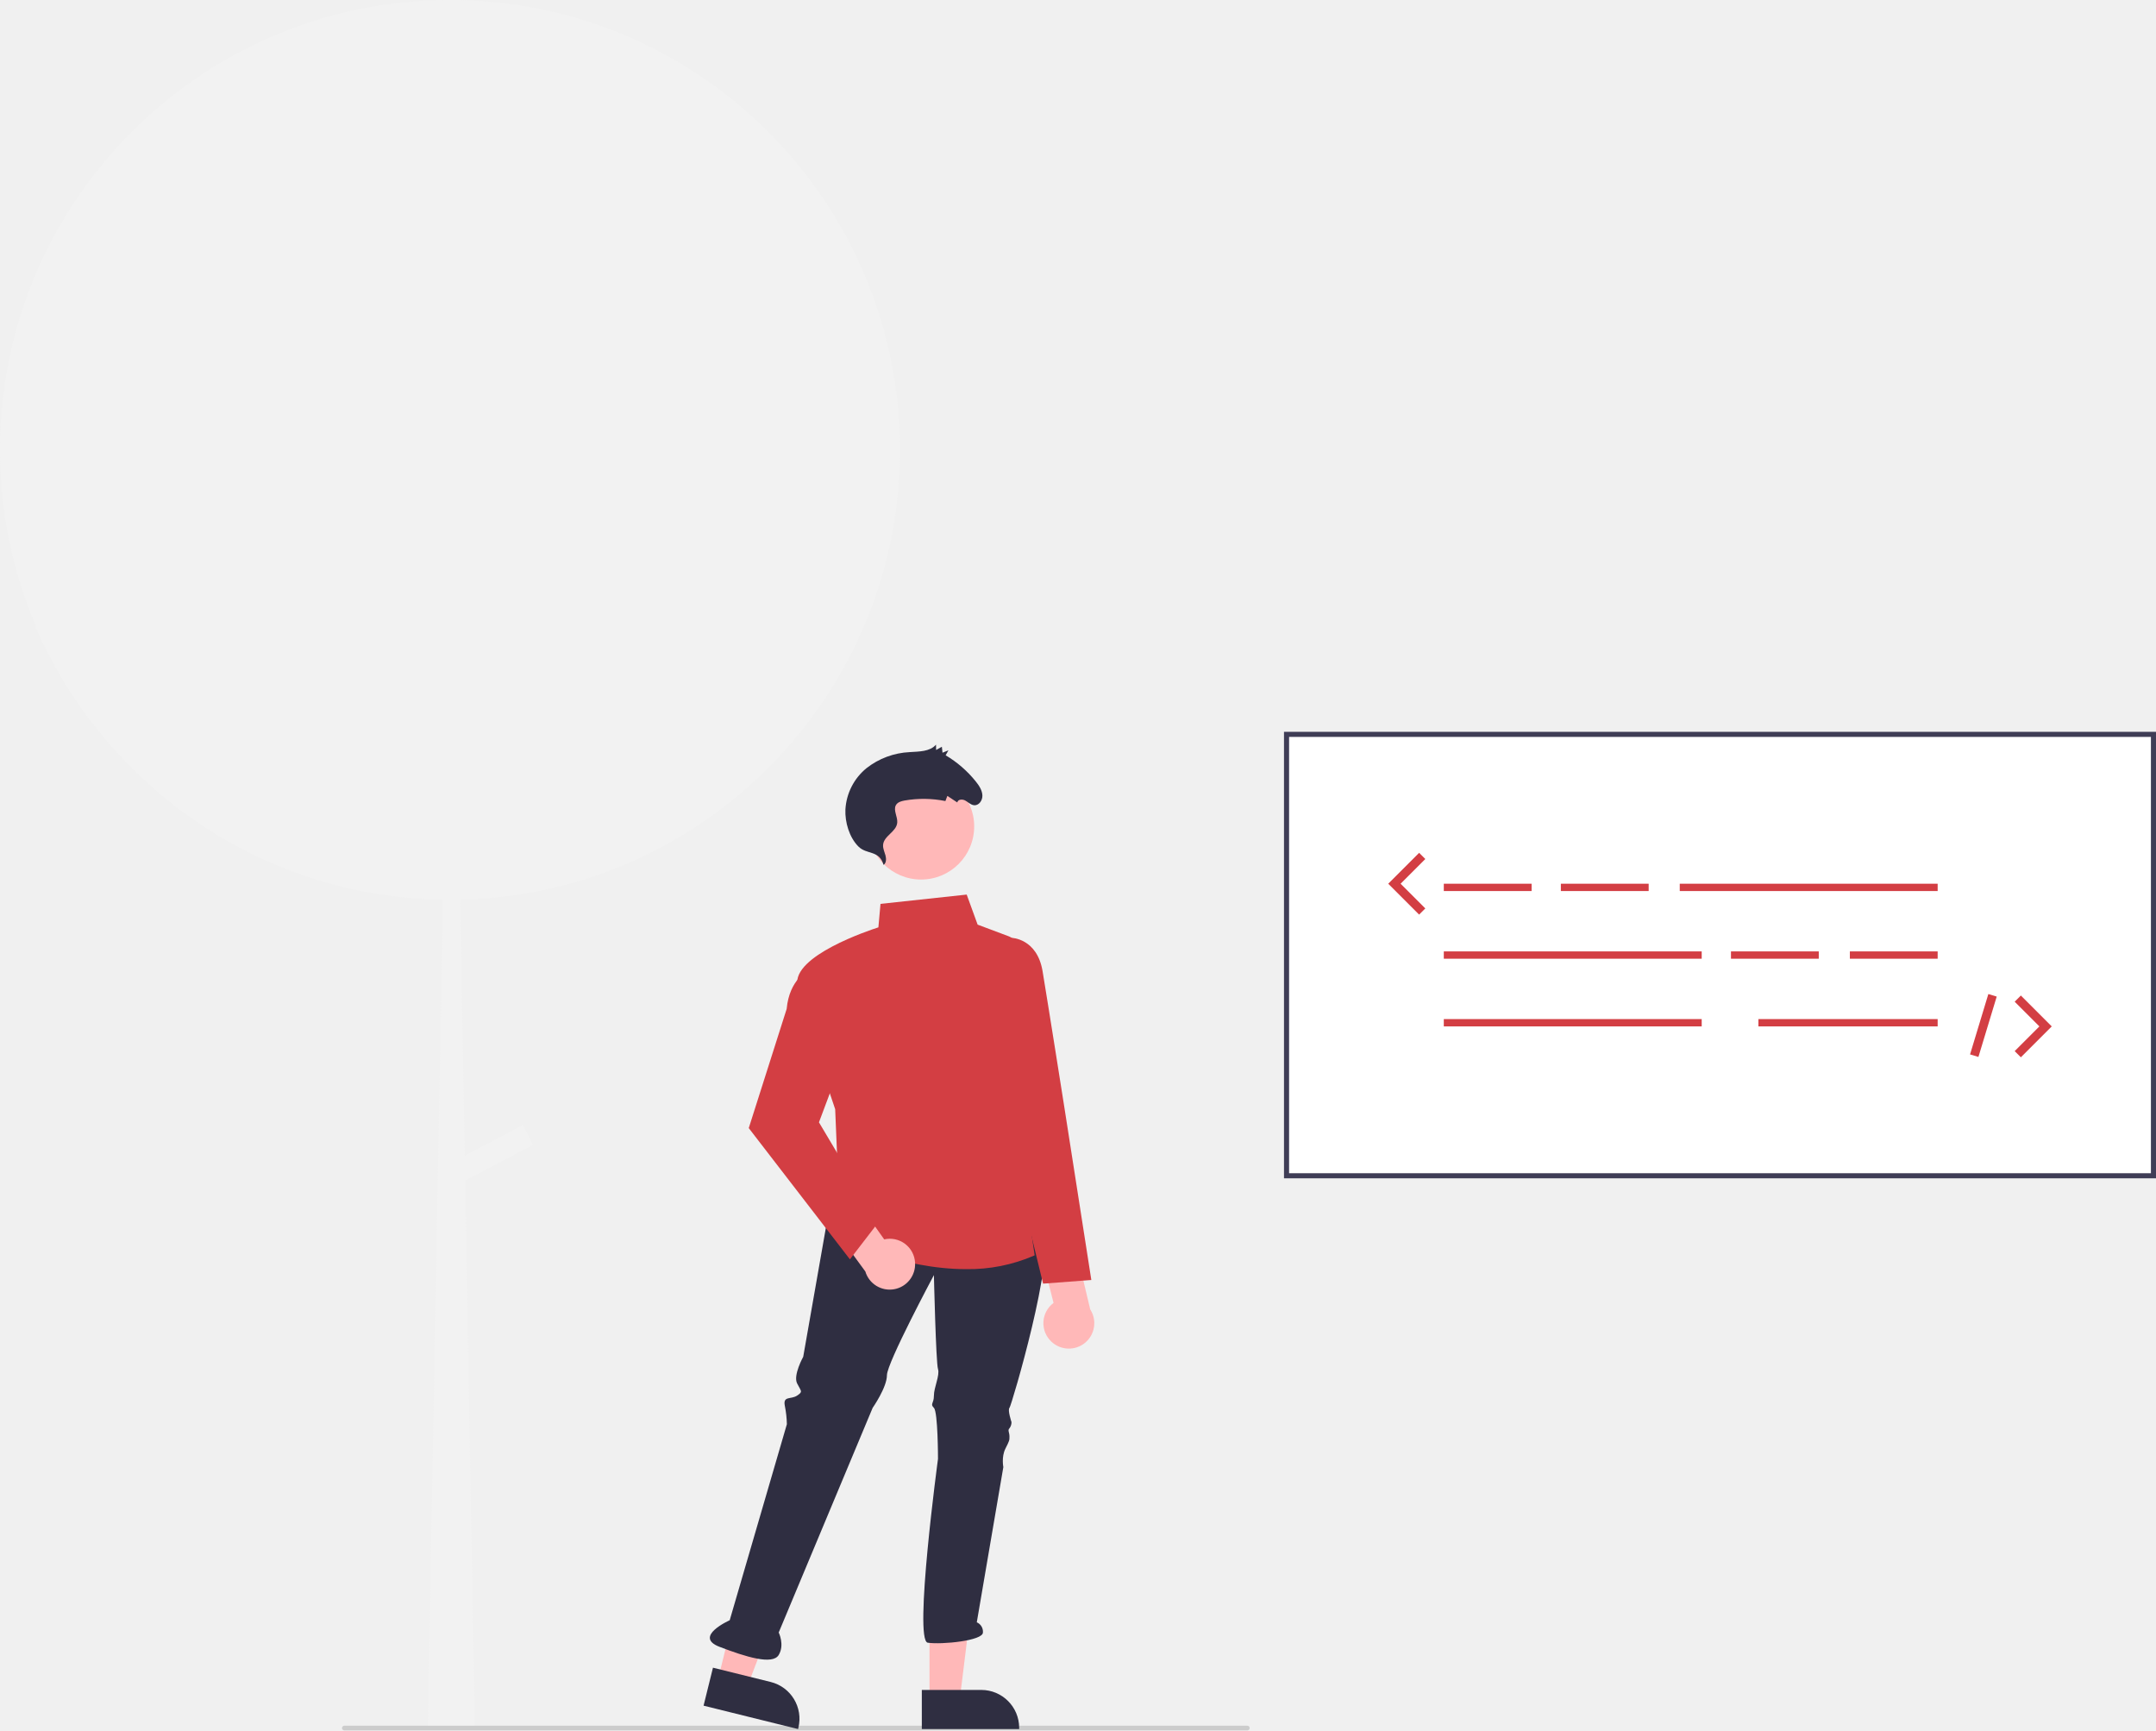
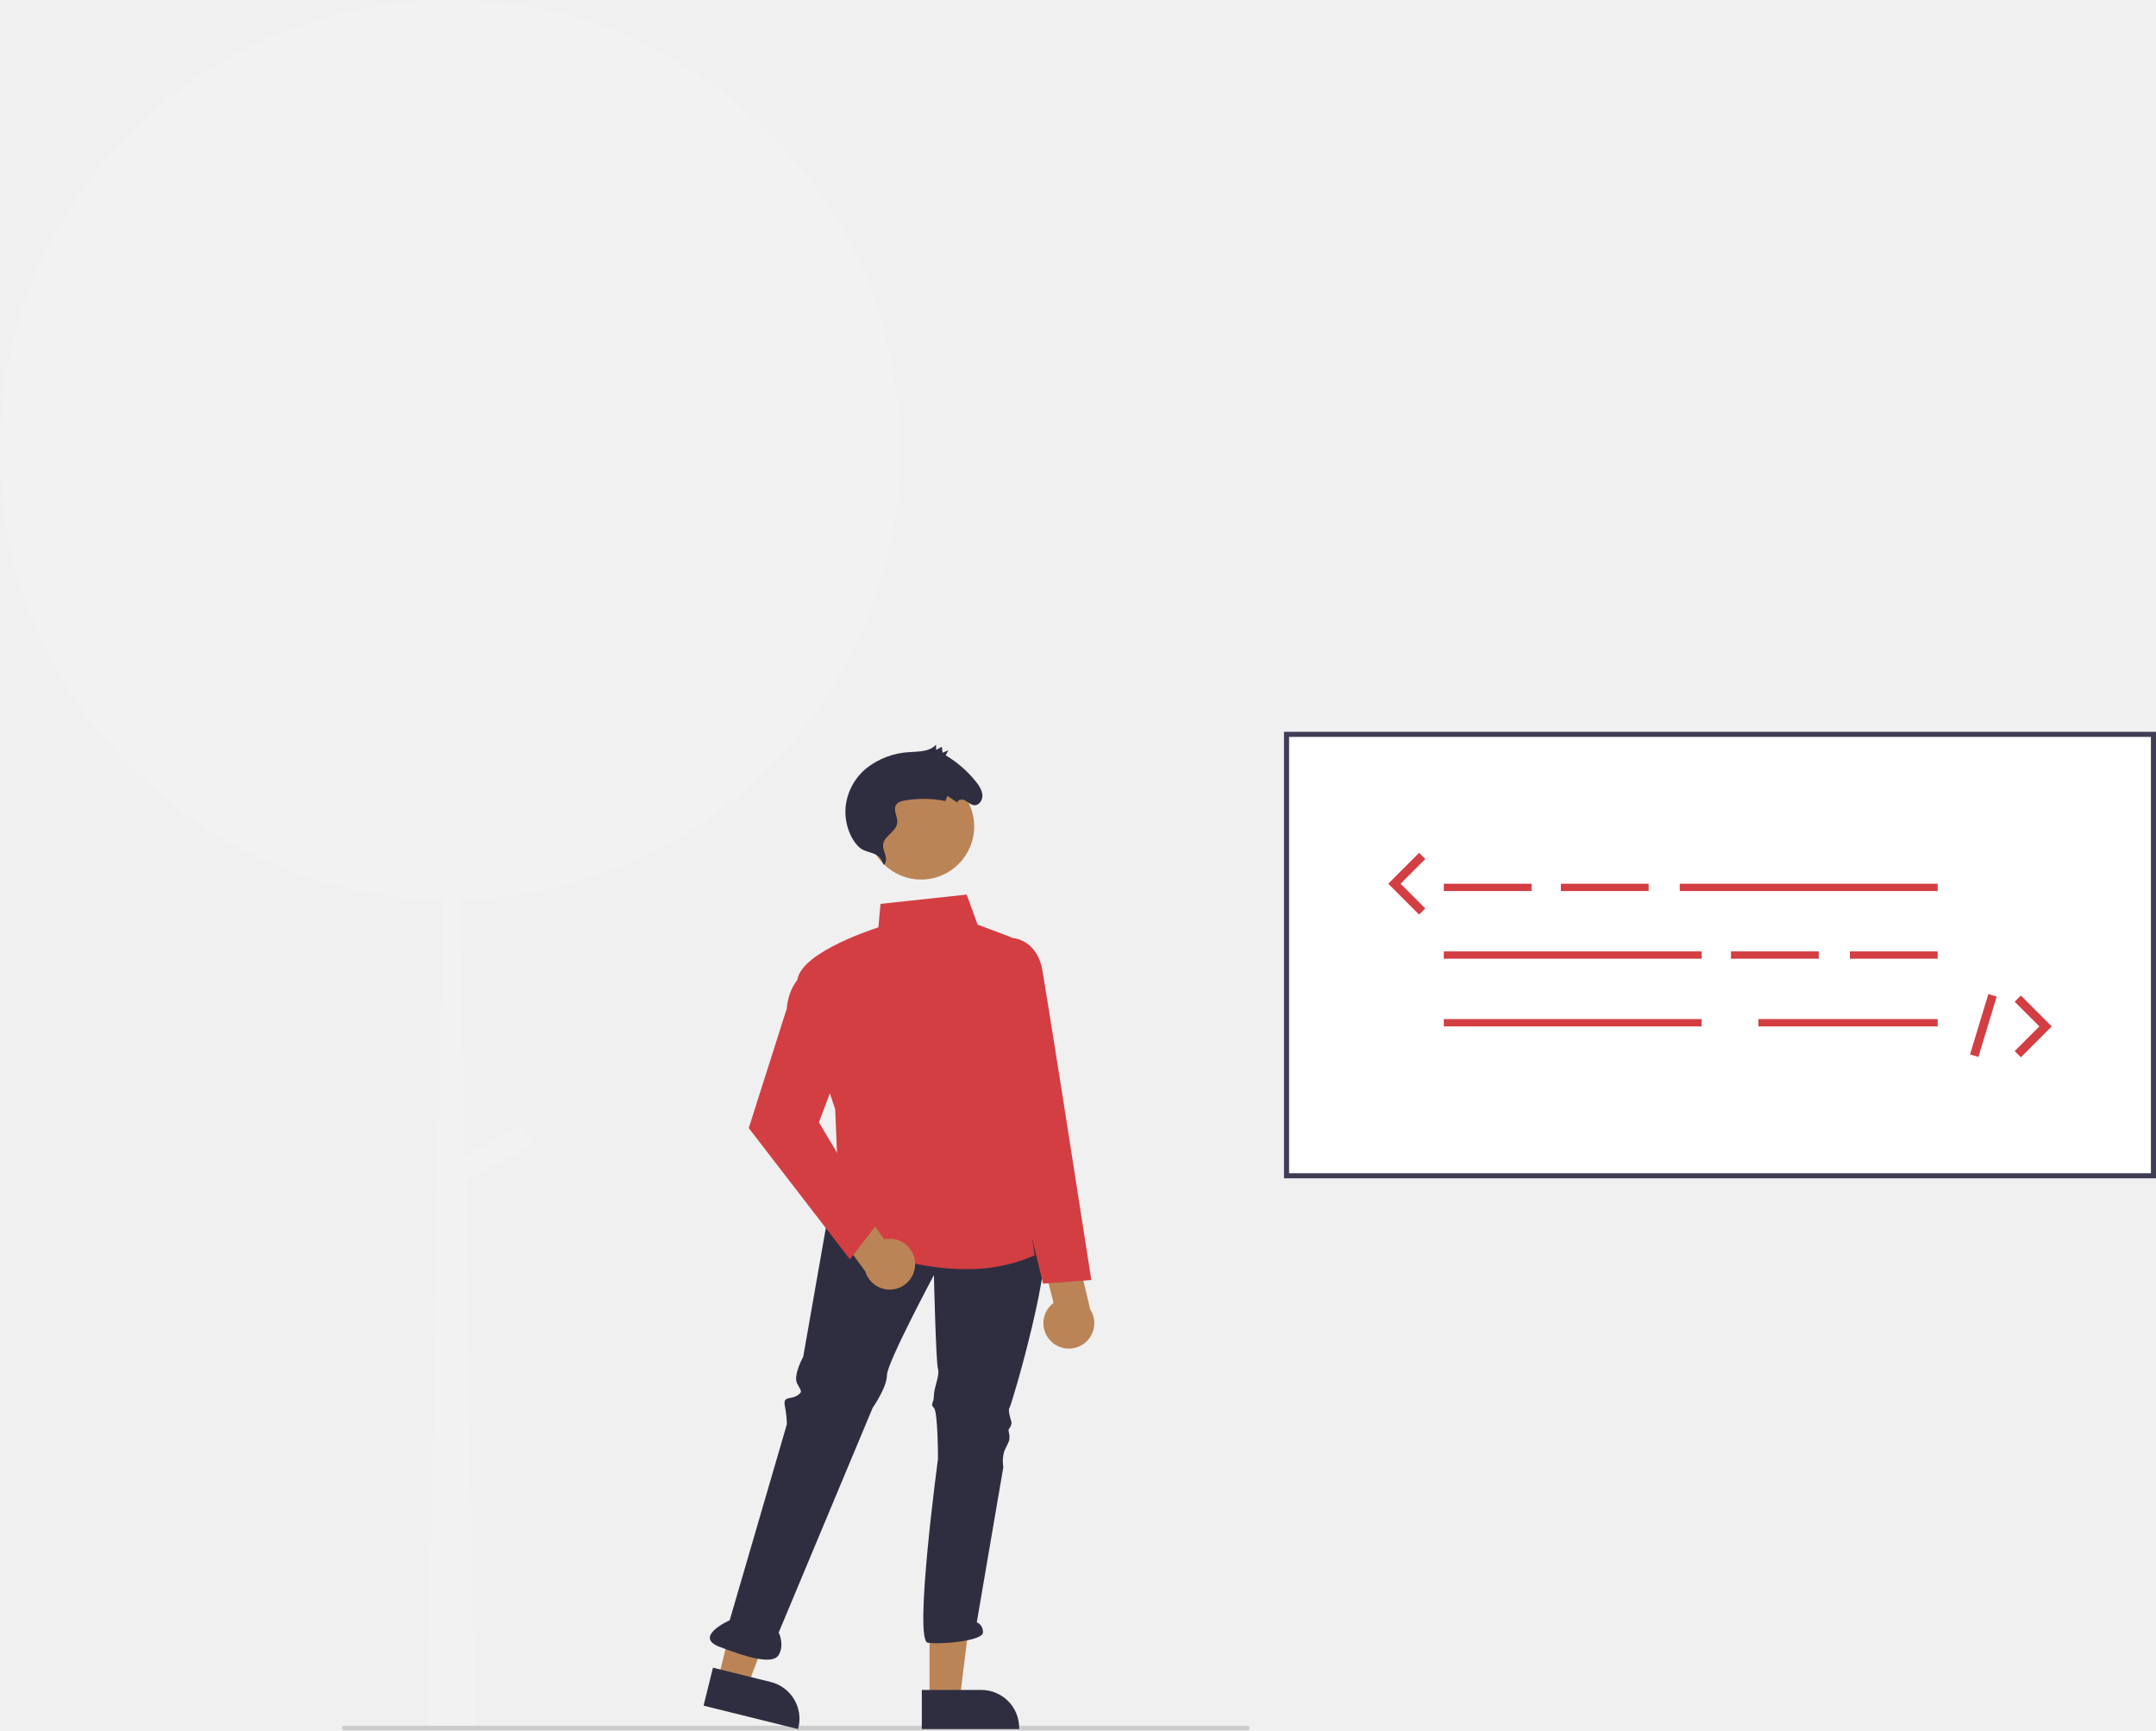
<svg xmlns="http://www.w3.org/2000/svg" id="b80448b0-14d5-4ee1-8d6b-75eb9311be00" data-name="Layer 1" width="909.754" height="730.11" viewBox="0 0 909.754 730.11">
  <path d="M524.877,274.721C524.821,169.855,439.765,84.889,334.899,84.945c-104.866.056-189.832,85.112-189.776,189.978A189.876,189.876,0,0,0,160.414,349.473c-.186-.206-.377-.407-.562-.615a190.043,190.043,0,0,0,34.582,53.513c.043.048.087.094.131.141,1.166,1.271,2.34,2.536,3.54,3.775a189.3,189.3,0,0,0,133.922,58.272l-6.416,348.493h19.822L341.421,583.044l28.674-15.096-4.374-8.308-24.483,12.89-1.884-107.986A189.874,189.874,0,0,0,524.877,274.721Z" transform="translate(-145.1232 -84.94497)" fill="#f2f2f2" />
  <path d="M689.062,579.964h363.675V395.855H689.062Z" transform="translate(-145.1232 -84.94497)" fill="#fff" />
  <path d="M1054.877,582.104H686.922V393.715h367.955Zm-365.815-2.14h363.675V395.855H689.062Z" transform="translate(-145.1232 -84.94497)" fill="#3f3d56" />
  <rect x="609.233" y="372.864" width="37.047" height="3.087" fill="#d33e43" />
  <rect x="658.629" y="372.864" width="37.047" height="3.087" fill="#d33e43" />
  <rect x="730.407" y="401.421" width="37.047" height="3.087" fill="#d33e43" />
  <rect x="780.574" y="401.421" width="37.047" height="3.087" fill="#d33e43" />
  <rect x="708.796" y="372.864" width="108.825" height="3.087" fill="#d33e43" />
  <rect x="609.233" y="401.421" width="108.825" height="3.087" fill="#d33e43" />
  <rect x="609.233" y="429.978" width="108.825" height="3.087" fill="#d33e43" />
  <rect x="741.984" y="429.978" width="75.637" height="3.087" fill="#d33e43" />
  <polygon points="598.821 385.897 585.787 372.864 598.821 359.83 601.428 362.438 591.002 372.864 601.428 383.289 598.821 385.897" fill="#d33e43" />
  <polygon points="852.732 446.098 850.124 443.491 860.55 433.064 850.124 422.638 852.732 420.031 865.765 433.064 852.732 446.098" fill="#d33e43" />
  <rect x="968.733" y="515.78" width="26.613" height="3.688" transform="translate(56.71628 1222.378) rotate(-73.13998)" fill="#d33e43" />
  <path d="M671.44,815.055h-381a1,1,0,0,1,0-2h381a1,1,0,0,1,0,2Z" transform="translate(-145.1232 -84.94497)" fill="#ccc" />
-   <polygon points="392.222 717.182 404.962 717.181 411.022 668.043 392.22 668.044 392.222 717.182" fill="#ffb8b8" />
+   <polygon points="392.222 717.182 404.962 717.181 411.022 668.043 392.22 668.044 392.222 717.182" fill="#ba8456" />
  <path d="M534.096,797.968l25.089-.001h.001a15.989,15.989,0,0,1,15.988,15.988v.52l-41.077.002Z" transform="translate(-145.1232 -84.94497)" fill="#2f2e41" />
-   <polygon points="303.001 708.456 315.368 711.517 333.057 665.274 314.805 660.757 303.001 708.456" fill="#ffb8b8" />
+   <polygon points="303.001 708.456 315.368 711.517 333.057 665.274 314.805 660.757 303.001 708.456" fill="#ba8456" />
  <path d="M445.969,788.583l24.354,6.027.001 0a15.989,15.989,0,0,1,11.679,19.361l-.125.504-39.874-9.868Z" transform="translate(-145.1232 -84.94497)" fill="#2f2e41" />
  <path d="M495.251,593.646l-11.202,63.766s-4.308,7.755-2.585,11.202,2.585,3.447,0,5.17-6.032,0-5.17,4.308a43.984,43.984,0,0,1,.862,7.755L453.028,768.571s-15.511,6.894-4.308,11.202,22.404,7.755,24.989,3.447,0-9.479,0-9.479l39.638-94.787s6.032-8.617,6.032-13.787,19.819-42.223,19.819-42.223.862,37.053,1.723,39.638-1.723,7.755-1.723,11.202-1.723,3.447,0,5.17,1.723,21.542,1.723,21.542-10.34,76.691-4.308,77.553,23.266-.862,23.266-4.308a4.3,4.3,0,0,0-2.585-4.308l11.202-65.489s-.862-4.308.862-7.755,1.723-3.447,1.723-5.17-.862-2.585,0-3.447a4.255,4.255,0,0,0,.862-2.585s-1.723-5.17-.862-6.032,19.819-65.489,13.787-73.244S495.251,593.646,495.251,593.646Z" transform="translate(-145.1232 -84.94497)" fill="#2f2e41" />
-   <circle cx="388.667" cy="348.694" r="22.404" fill="#ffb8b8" />
+   <circle cx="388.667" cy="348.694" r="22.404" fill="#ba8456" />
  <path d="M517.961,449.863c1.152-.773,1.197-2.54.81-3.975s-1.088-2.845-1.028-4.304c.165-3.998,5.671-5.601,5.986-9.58.193-2.447-1.705-5.152-.61-7.27.692-1.338,2.301-1.784,3.766-2.041a46.796,46.796,0,0,1,17.165.231l.825-2.168,4.193,2.767c.229-1.346,2.092-1.481,3.309-.835s2.271,1.761,3.6,1.977c2.117.343,3.791-1.95,3.679-4.156s-1.458-4.205-2.867-5.948a47.165,47.165,0,0,0-12.633-10.936l1.164-2.097-2.492,1.001-.273-2.508-2.428,1.365-.035-2.259c-2.599,2.985-7.126,2.882-11.099,3.151a31.952,31.952,0,0,0-18.255,6.787A24.272,24.272,0,0,0,501.855,426.512c-.226,5.271,1.591,11.686,5.483,15.594C510.876,445.659,516.117,443.503,517.961,449.863Z" transform="translate(-145.1232 -84.94497)" fill="#2f2e41" />
-   <path d="M588.764,651.01a10.668,10.668,0,0,1,.919-16.332l-5.976-23.635,13.477-7.134,7.97,33.495A10.726,10.726,0,0,1,588.764,651.01Z" transform="translate(-145.1232 -84.94497)" fill="#ffb8b8" />
+   <path d="M588.764,651.01a10.668,10.668,0,0,1,.919-16.332l-5.976-23.635,13.477-7.134,7.97,33.495A10.726,10.726,0,0,1,588.764,651.01Z" transform="translate(-145.1232 -84.94497)" fill="#ba8456" />
  <path d="M552.744,620.423c-27.233.002-52.301-12.324-52.64-12.493l-.281-.141-2.285-54.846c-.663-1.938-13.712-40.182-15.923-52.338-2.239-12.315,30.215-23.124,34.156-24.388l.894-9.907,36.369-3.919,4.61,12.677,13.048,4.892a6.454,6.454,0,0,1,4,7.582L567.44,517.033l14.264,97.567-.366.165A69.242,69.242,0,0,1,552.744,620.423Z" transform="translate(-145.1232 -84.94497)" fill="#d33e43" />
  <path d="M585.258,626.545l-12.621-51.959-13.68-62.7,6.944-31.25h5.937c.109,0,10.897.161,13.22,14.097,2.25,13.498,9.034,56.457,9.102,56.889l11.466,73.384Z" transform="translate(-145.1232 -84.94497)" fill="#d33e43" />
-   <path d="M531.252,617.764a10.668,10.668,0,0,0-13.025-9.897l-14.108-19.882-14.173,5.626,20.317,27.797a10.726,10.726,0,0,0,20.988-3.645Z" transform="translate(-145.1232 -84.94497)" fill="#ffb8b8" />
+   <path d="M531.252,617.764a10.668,10.668,0,0,0-13.025-9.897l-14.108-19.882-14.173,5.626,20.317,27.797a10.726,10.726,0,0,0,20.988-3.645Z" transform="translate(-145.1232 -84.94497)" fill="#ba8456" />
  <path d="M503.757,616.291l-42.688-55.379,15.995-50.269c1.172-12.638,9.081-16.167,9.417-16.311l.513-.22,13.918,37.117L490.693,558.48,515.776,600.666Z" transform="translate(-145.1232 -84.94497)" fill="#d33e43" />
</svg>
